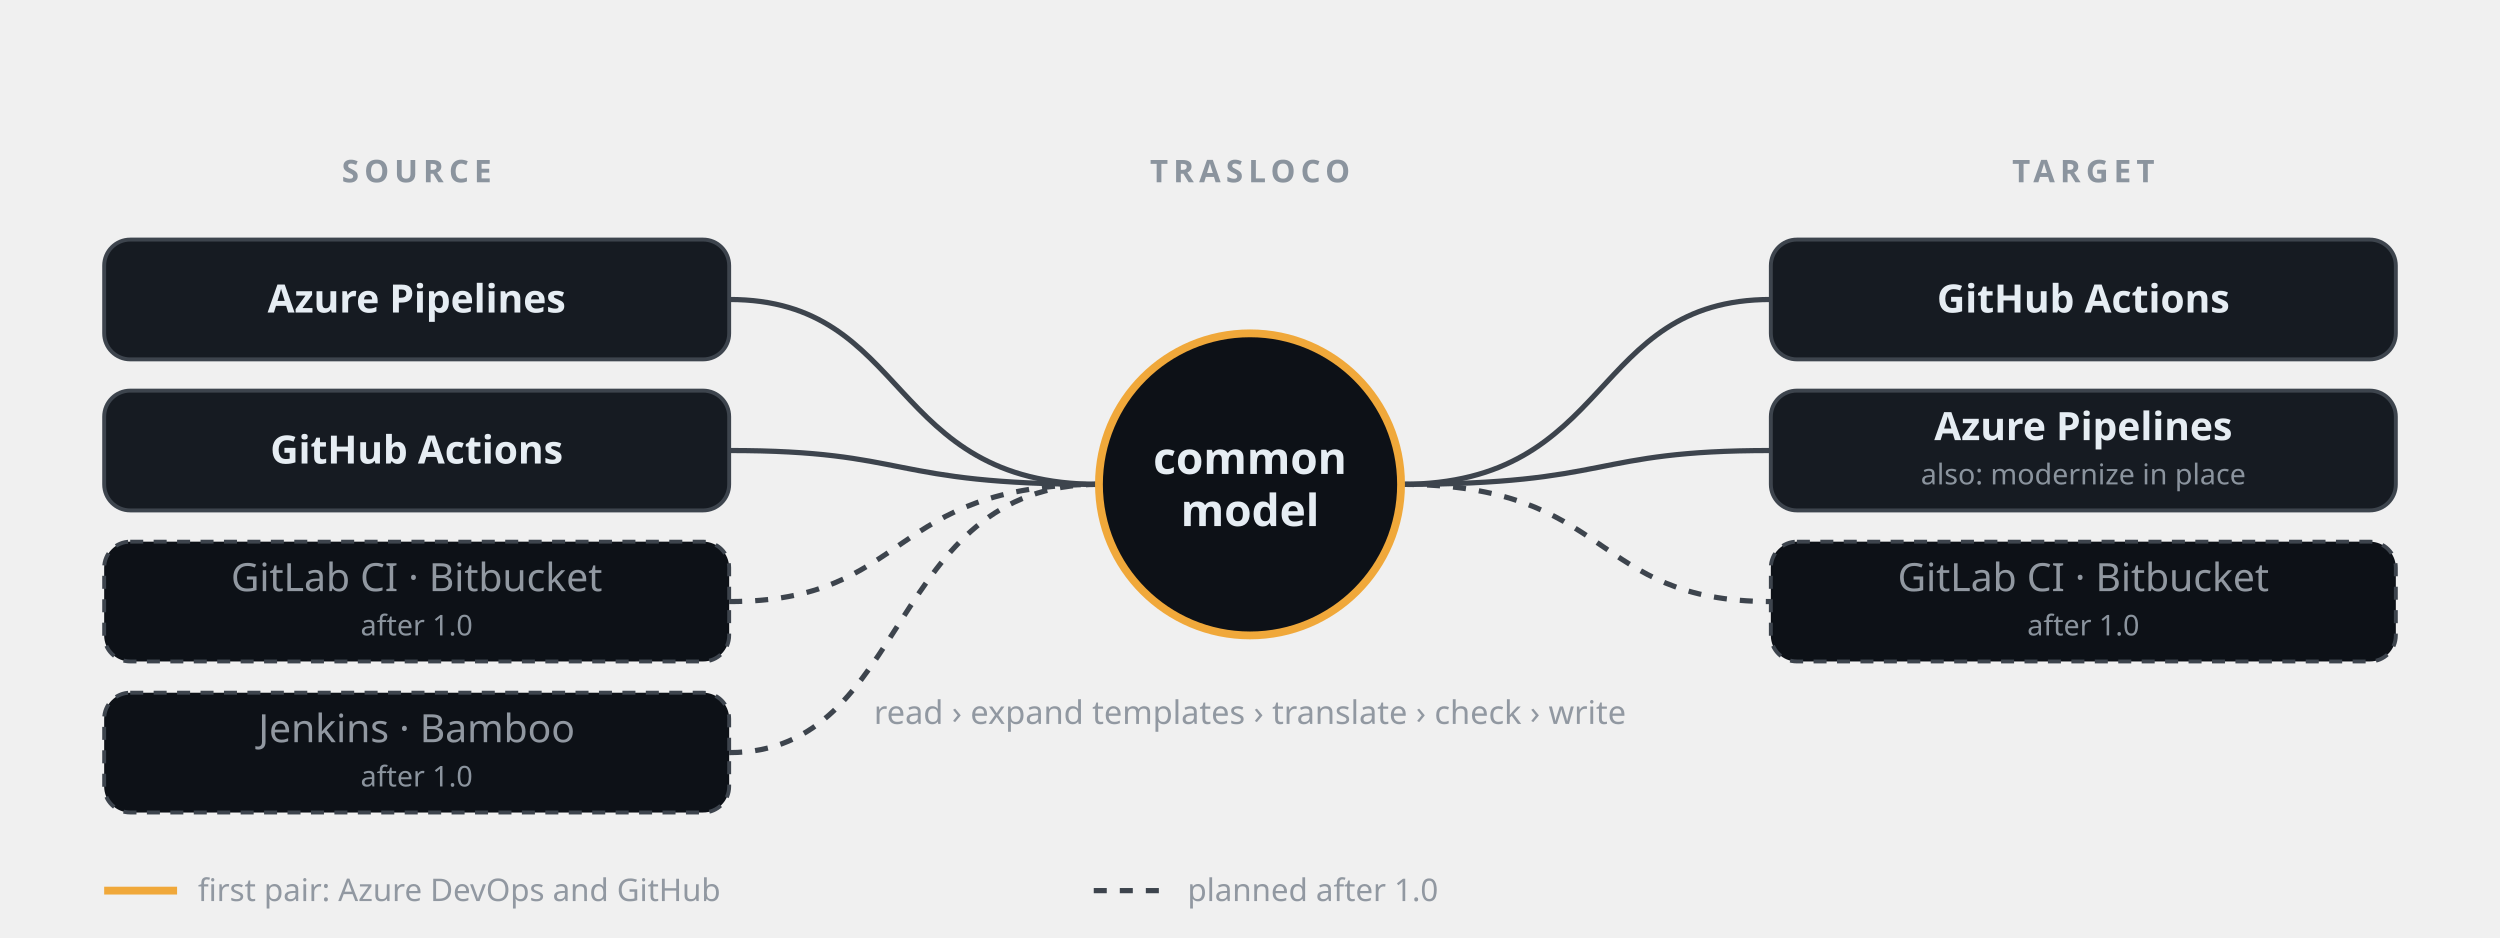
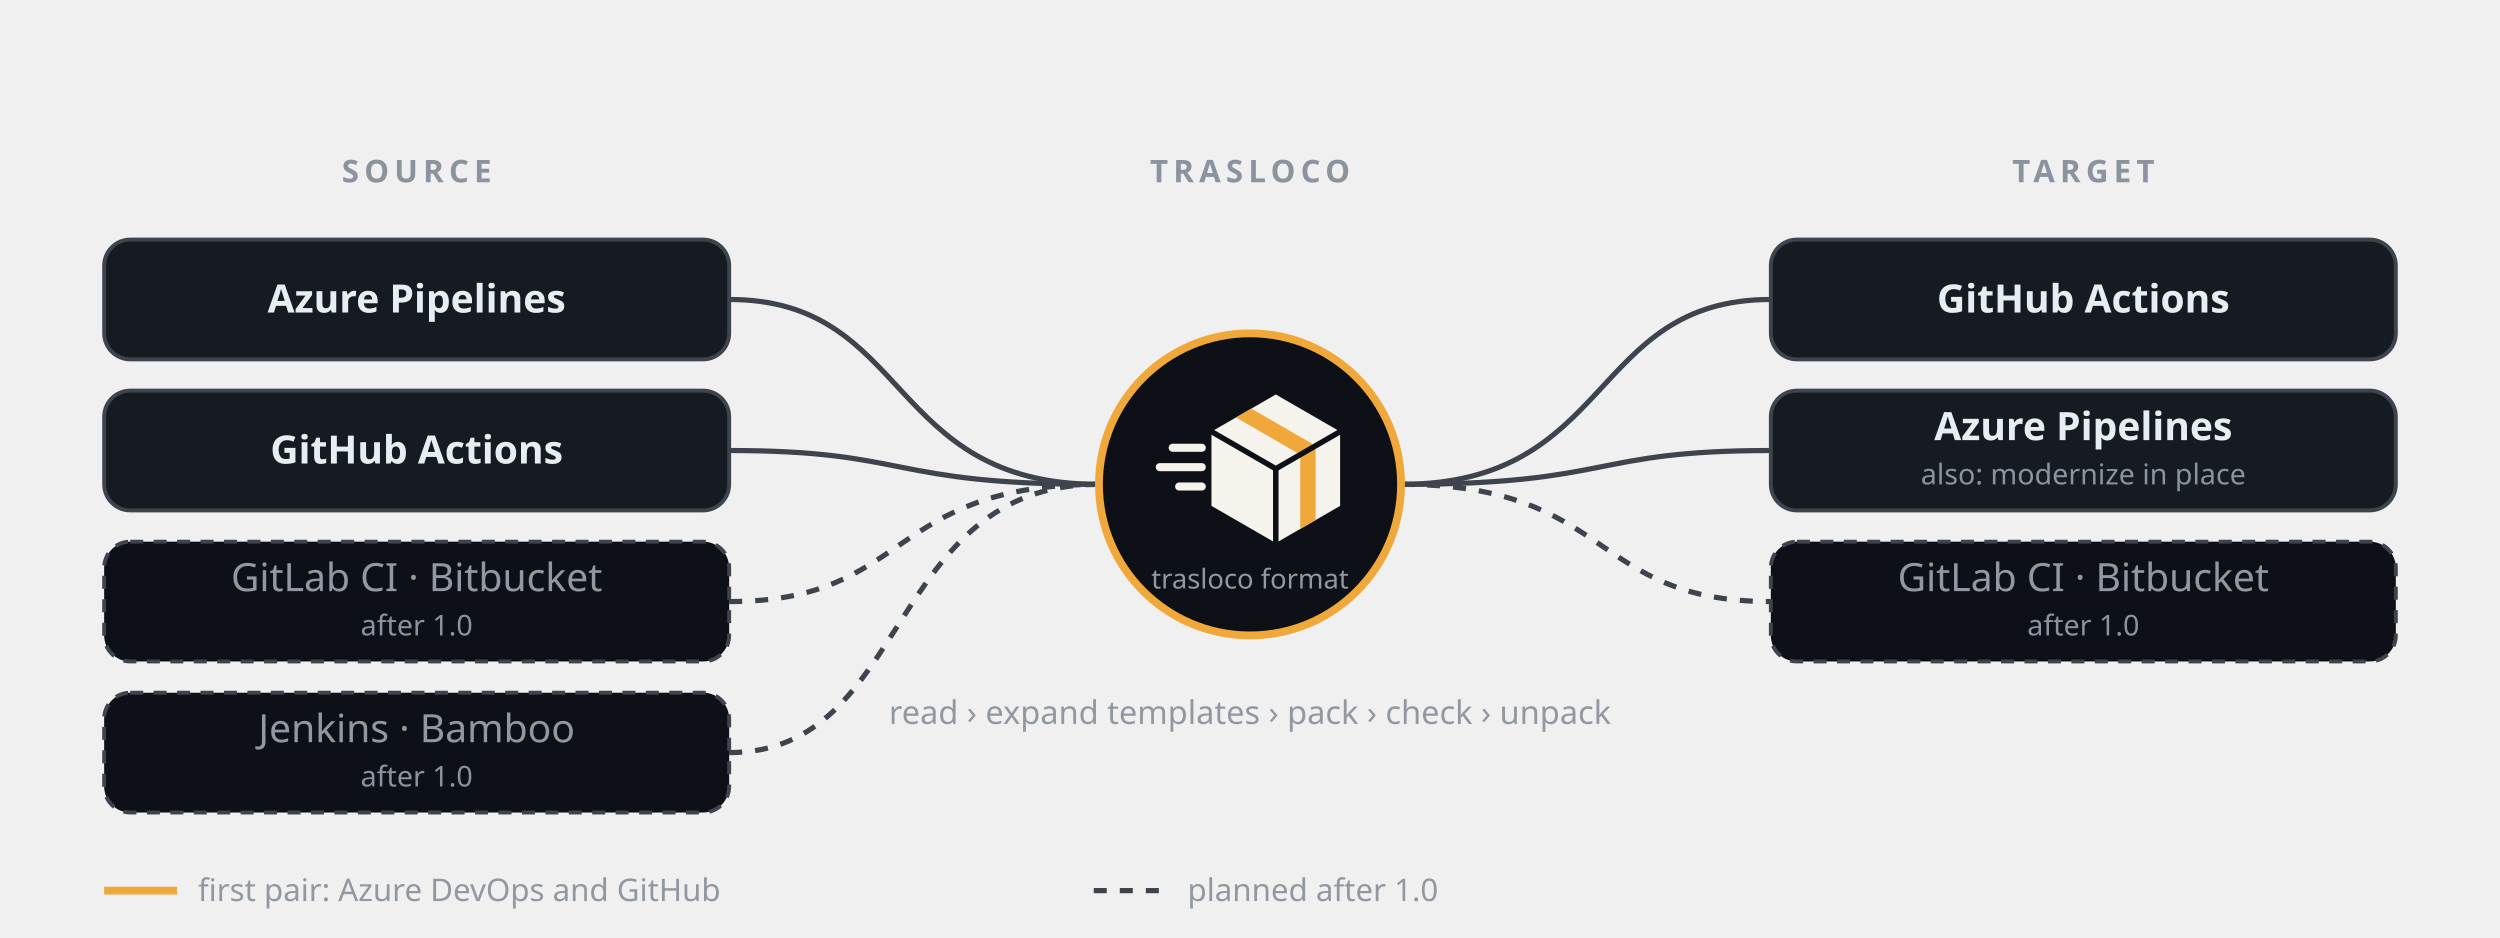
- <svg xmlns="http://www.w3.org/2000/svg" viewBox="0 0 960 360" width="960" height="360" role="img" aria-label="trasloco reads pipelines from any source platform into one common, platform-neutral model and writes them out for any target platform">
+ <svg xmlns="http://www.w3.org/2000/svg" viewBox="0 0 960 360" width="960" height="360" role="img" aria-label="trasloco packs pipelines from any source platform into its own platform-neutral format and unpacks them for any target platform">
  <g font-family="-apple-system,BlinkMacSystemFont,'Segoe UI','Noto Sans',Helvetica,Arial,sans-serif">
    <text x="160.0" y="70" text-anchor="middle" font-size="12" font-weight="600" letter-spacing="2" fill="#8B949E">SOURCE</text>
    <text x="800.0" y="70" text-anchor="middle" font-size="12" font-weight="600" letter-spacing="2" fill="#8B949E">TARGET</text>
    <text x="480" y="70" text-anchor="middle" font-size="12" font-weight="600" letter-spacing="2" fill="#8B949E">TRASLOCO</text>
    <path d="M280,115.0 C350,115.0 340,186 422,186" fill="none" stroke="#3D444D" stroke-width="2" />
    <path d="M280,173.0 C350,173.0 340,186 422,186" fill="none" stroke="#3D444D" stroke-width="2" />
    <path d="M280,231.0 C350,231.0 340,186 422,186" fill="none" stroke="#3D444D" stroke-width="2" stroke-dasharray="5 5" />
    <path d="M280,289.0 C350,289.0 340,186 422,186" fill="none" stroke="#3D444D" stroke-width="2" stroke-dasharray="5 5" />
    <path d="M538,186 C620,186 610,115.0 680,115.0" fill="none" stroke="#3D444D" stroke-width="2" />
    <path d="M538,186 C620,186 610,173.0 680,173.0" fill="none" stroke="#3D444D" stroke-width="2" />
    <path d="M538,186 C620,186 610,231.0 680,231.0" fill="none" stroke="#3D444D" stroke-width="2" stroke-dasharray="5 5" />
    <circle r="12" fill="#F0A83A" opacity="0">
      <animateMotion dur="3.2s" begin="trip00.begin" path="M280,115.0 C350,115.0 340,186 422,186 L538,186 C620,186 610,115.0 680,115.0" calcMode="spline" keyTimes="0;1" keySplines="0.45 0 0.55 1" />
      <animate attributeName="opacity" values="0;0.22;0.22;0" keyTimes="0;0.08;0.92;1" dur="3.2s" begin="trip00.begin" />
    </circle>
    <circle r="6" fill="#F0A83A" opacity="0">
      <animateMotion dur="3.2s" begin="0.0s;trip00.end+5.8s" id="trip00" path="M280,115.0 C350,115.0 340,186 422,186 L538,186 C620,186 610,115.0 680,115.0" calcMode="spline" keyTimes="0;1" keySplines="0.45 0 0.55 1" />
      <animate attributeName="opacity" values="0;1;1;0" keyTimes="0;0.08;0.92;1" dur="3.2s" begin="trip00.begin" />
    </circle>
    <circle r="12" fill="#F0A83A" opacity="0">
      <animateMotion dur="3.2s" begin="trip11.begin" path="M280,173.0 C350,173.0 340,186 422,186 L538,186 C620,186 610,173.0 680,173.0" calcMode="spline" keyTimes="0;1" keySplines="0.45 0 0.55 1" />
      <animate attributeName="opacity" values="0;0.22;0.22;0" keyTimes="0;0.08;0.92;1" dur="3.2s" begin="trip11.begin" />
    </circle>
    <circle r="6" fill="#F0A83A" opacity="0">
      <animateMotion dur="3.2s" begin="1.5s;trip11.end+5.8s" id="trip11" path="M280,173.0 C350,173.0 340,186 422,186 L538,186 C620,186 610,173.0 680,173.0" calcMode="spline" keyTimes="0;1" keySplines="0.45 0 0.55 1" />
      <animate attributeName="opacity" values="0;1;1;0" keyTimes="0;0.08;0.92;1" dur="3.2s" begin="trip11.begin" />
    </circle>
    <circle r="12" fill="#F0A83A" opacity="0">
      <animateMotion dur="3.2s" begin="trip01.begin" path="M280,115.0 C350,115.0 340,186 422,186 L538,186 C620,186 610,173.0 680,173.0" calcMode="spline" keyTimes="0;1" keySplines="0.45 0 0.55 1" />
      <animate attributeName="opacity" values="0;0.22;0.22;0" keyTimes="0;0.08;0.92;1" dur="3.2s" begin="trip01.begin" />
    </circle>
    <circle r="6" fill="#F0A83A" opacity="0">
      <animateMotion dur="3.2s" begin="3.0s;trip01.end+5.8s" id="trip01" path="M280,115.0 C350,115.0 340,186 422,186 L538,186 C620,186 610,173.0 680,173.0" calcMode="spline" keyTimes="0;1" keySplines="0.45 0 0.55 1" />
      <animate attributeName="opacity" values="0;1;1;0" keyTimes="0;0.08;0.92;1" dur="3.2s" begin="trip01.begin" />
    </circle>
    <circle r="12" fill="#8B949E" opacity="0">
      <animateMotion dur="3.2s" begin="trip20.begin" path="M280,231.0 C350,231.0 340,186 422,186 L538,186 C620,186 610,115.0 680,115.0" calcMode="spline" keyTimes="0;1" keySplines="0.45 0 0.55 1" />
      <animate attributeName="opacity" values="0;0.22;0.22;0" keyTimes="0;0.08;0.92;1" dur="3.2s" begin="trip20.begin" />
    </circle>
    <circle r="6" fill="#8B949E" opacity="0">
      <animateMotion dur="3.2s" begin="4.5s;trip20.end+5.8s" id="trip20" path="M280,231.0 C350,231.0 340,186 422,186 L538,186 C620,186 610,115.0 680,115.0" calcMode="spline" keyTimes="0;1" keySplines="0.45 0 0.55 1" />
      <animate attributeName="opacity" values="0;1;1;0" keyTimes="0;0.08;0.92;1" dur="3.2s" begin="trip20.begin" />
    </circle>
    <circle r="12" fill="#8B949E" opacity="0">
      <animateMotion dur="3.2s" begin="trip12.begin" path="M280,173.0 C350,173.0 340,186 422,186 L538,186 C620,186 610,231.0 680,231.0" calcMode="spline" keyTimes="0;1" keySplines="0.45 0 0.55 1" />
      <animate attributeName="opacity" values="0;0.22;0.22;0" keyTimes="0;0.08;0.92;1" dur="3.2s" begin="trip12.begin" />
    </circle>
    <circle r="6" fill="#8B949E" opacity="0">
      <animateMotion dur="3.2s" begin="6.0s;trip12.end+5.8s" id="trip12" path="M280,173.0 C350,173.0 340,186 422,186 L538,186 C620,186 610,231.0 680,231.0" calcMode="spline" keyTimes="0;1" keySplines="0.45 0 0.55 1" />
      <animate attributeName="opacity" values="0;1;1;0" keyTimes="0;0.08;0.92;1" dur="3.2s" begin="trip12.begin" />
    </circle>
    <circle r="12" fill="#8B949E" opacity="0">
      <animateMotion dur="3.2s" begin="trip31.begin" path="M280,289.0 C350,289.0 340,186 422,186 L538,186 C620,186 610,173.0 680,173.0" calcMode="spline" keyTimes="0;1" keySplines="0.45 0 0.55 1" />
      <animate attributeName="opacity" values="0;0.22;0.22;0" keyTimes="0;0.08;0.92;1" dur="3.2s" begin="trip31.begin" />
    </circle>
    <circle r="6" fill="#8B949E" opacity="0">
      <animateMotion dur="3.2s" begin="7.5s;trip31.end+5.8s" id="trip31" path="M280,289.0 C350,289.0 340,186 422,186 L538,186 C620,186 610,173.0 680,173.0" calcMode="spline" keyTimes="0;1" keySplines="0.45 0 0.55 1" />
      <animate attributeName="opacity" values="0;1;1;0" keyTimes="0;0.08;0.92;1" dur="3.2s" begin="trip31.begin" />
    </circle>
    <circle cx="480" cy="186" r="58" fill="none" stroke="#F0A83A" stroke-width="2" opacity="0">
      <animate attributeName="r" values="58;84" dur="3s" repeatCount="indefinite" />
      <animate attributeName="opacity" values="0.55;0" dur="3s" repeatCount="indefinite" />
    </circle>
    <circle cx="480" cy="186" r="58" fill="#0D1117" stroke="#F0A83A" stroke-width="3" />
-     <text x="480" y="182" text-anchor="middle" font-size="17" font-weight="700" fill="#E6EDF3">common</text>
-     <text x="480" y="202" text-anchor="middle" font-size="17" font-weight="700" fill="#E6EDF3">model</text>
-     <text x="480" y="278" text-anchor="middle" font-size="12.5" fill="#9198A1">read › expand templates › translate › check › write</text>
+     <g transform="translate(440.3,142.8) scale(0.62)">
+       <defs>
+         <mask id="hero-mld" maskUnits="userSpaceOnUse">
+           <rect x="-20" y="-20" width="200" height="200" fill="#fff" />
+           <g fill="none" stroke="#000" stroke-width="3.4" stroke-linecap="square">
+             <polyline points="40.16,37.00 80.00,60.00 119.84,37.00" />
+             <line x1="80.00" y1="60.00" x2="80.00" y2="106.00" />
+           </g>
+         </mask>
+       </defs>
+       <line x1="16.16" y1="47.00" x2="34.16" y2="47.00" stroke="#F6F3EC" stroke-width="5" stroke-linecap="round" />
+       <line x1="8.16" y1="59.00" x2="34.16" y2="59.00" stroke="#F6F3EC" stroke-width="5" stroke-linecap="round" />
+       <line x1="20.16" y1="71.00" x2="34.16" y2="71.00" stroke="#F6F3EC" stroke-width="5" stroke-linecap="round" />
+       <g mask="url(#hero-mld)">
+         <g fill="#F6F3EC">
+           <polygon points="80.00,14.00 119.84,37.00 80.00,60.00 40.16,37.00" />
+           <polygon points="40.16,37.00 80.00,60.00 80.00,106.00 40.16,83.00" />
+           <polygon points="80.00,60.00 119.84,37.00 119.84,83.00 80.00,106.00" />
+         </g>
+         <g fill="#F0A83A">
+           <polygon points="55.32,28.25 64.84,22.75 104.68,45.75 95.16,51.25" />
+           <polygon points="95.16,51.25 104.68,45.75 104.68,91.75 95.16,97.25" />
+         </g>
+       </g>
+     </g>
+     <text x="480" y="226" text-anchor="middle" font-size="10.5" fill="#9198A1">trasloco format</text>
+     <text x="480" y="278" text-anchor="middle" font-size="12.5" fill="#9198A1">read › expand templates › pack › check › unpack</text>
    <rect x="40" y="92" width="240" height="46" rx="10" fill="#161B22" stroke="#3D444D" stroke-width="1.5">
      <animate attributeName="stroke" values="#F0A83A;#F0A83A;#3D444D" keyTimes="0;0.5;1" dur="1.2s" begin="trip00.begin" />
      <animate attributeName="stroke-width" values="2.5;2.5;1.5" keyTimes="0;0.5;1" dur="1.2s" begin="trip00.begin" />
      <animate attributeName="stroke" values="#F0A83A;#F0A83A;#3D444D" keyTimes="0;0.5;1" dur="1.2s" begin="trip01.begin" />
      <animate attributeName="stroke-width" values="2.5;2.5;1.5" keyTimes="0;0.5;1" dur="1.2s" begin="trip01.begin" />
    </rect>
    <text x="160.0" y="120.0" text-anchor="middle" font-size="15" font-weight="600" fill="#E6EDF3">Azure Pipelines</text>
    <rect x="40" y="150" width="240" height="46" rx="10" fill="#161B22" stroke="#3D444D" stroke-width="1.5">
      <animate attributeName="stroke" values="#F0A83A;#F0A83A;#3D444D" keyTimes="0;0.5;1" dur="1.2s" begin="trip11.begin" />
      <animate attributeName="stroke-width" values="2.5;2.5;1.5" keyTimes="0;0.5;1" dur="1.2s" begin="trip11.begin" />
      <animate attributeName="stroke" values="#8B949E;#8B949E;#3D444D" keyTimes="0;0.5;1" dur="1.2s" begin="trip12.begin" />
      <animate attributeName="stroke-width" values="2.5;2.5;1.5" keyTimes="0;0.5;1" dur="1.2s" begin="trip12.begin" />
    </rect>
    <text x="160.0" y="178.0" text-anchor="middle" font-size="15" font-weight="600" fill="#E6EDF3">GitHub Actions</text>
    <rect x="40" y="208" width="240" height="46" rx="10" fill="#0D1117" stroke="#3D444D" stroke-width="1.5" stroke-dasharray="5 4">
      <animate attributeName="stroke" values="#8B949E;#8B949E;#3D444D" keyTimes="0;0.5;1" dur="1.2s" begin="trip20.begin" />
      <animate attributeName="stroke-width" values="2.5;2.5;1.5" keyTimes="0;0.5;1" dur="1.2s" begin="trip20.begin" />
    </rect>
    <text x="160.0" y="227.0" text-anchor="middle" font-size="15" font-weight="500" fill="#9198A1">GitLab CI  ·  Bitbucket</text>
    <text x="160.0" y="244.0" text-anchor="middle" font-size="11" fill="#8B949E">after 1.0</text>
    <rect x="40" y="266" width="240" height="46" rx="10" fill="#0D1117" stroke="#3D444D" stroke-width="1.5" stroke-dasharray="5 4">
      <animate attributeName="stroke" values="#8B949E;#8B949E;#3D444D" keyTimes="0;0.5;1" dur="1.2s" begin="trip31.begin" />
      <animate attributeName="stroke-width" values="2.5;2.5;1.5" keyTimes="0;0.5;1" dur="1.2s" begin="trip31.begin" />
    </rect>
    <text x="160.0" y="285.0" text-anchor="middle" font-size="15" font-weight="500" fill="#9198A1">Jenkins  ·  Bamboo</text>
    <text x="160.0" y="302.0" text-anchor="middle" font-size="11" fill="#8B949E">after 1.0</text>
    <rect x="680" y="92" width="240" height="46" rx="10" fill="#161B22" stroke="#3D444D" stroke-width="1.5">
      <animate attributeName="stroke" values="#F0A83A;#F0A83A;#3D444D" keyTimes="0;0.5;1" dur="1.2s" begin="trip00.end" />
      <animate attributeName="stroke-width" values="2.5;2.5;1.5" keyTimes="0;0.5;1" dur="1.2s" begin="trip00.end" />
      <animate attributeName="stroke" values="#8B949E;#8B949E;#3D444D" keyTimes="0;0.5;1" dur="1.2s" begin="trip20.end" />
      <animate attributeName="stroke-width" values="2.5;2.5;1.5" keyTimes="0;0.5;1" dur="1.2s" begin="trip20.end" />
    </rect>
    <text x="800.0" y="120.0" text-anchor="middle" font-size="15" font-weight="600" fill="#E6EDF3">GitHub Actions</text>
    <rect x="680" y="150" width="240" height="46" rx="10" fill="#161B22" stroke="#3D444D" stroke-width="1.5">
      <animate attributeName="stroke" values="#F0A83A;#F0A83A;#3D444D" keyTimes="0;0.5;1" dur="1.2s" begin="trip11.end" />
      <animate attributeName="stroke-width" values="2.5;2.5;1.5" keyTimes="0;0.5;1" dur="1.2s" begin="trip11.end" />
      <animate attributeName="stroke" values="#F0A83A;#F0A83A;#3D444D" keyTimes="0;0.5;1" dur="1.2s" begin="trip01.end" />
      <animate attributeName="stroke-width" values="2.5;2.5;1.5" keyTimes="0;0.5;1" dur="1.2s" begin="trip01.end" />
      <animate attributeName="stroke" values="#8B949E;#8B949E;#3D444D" keyTimes="0;0.5;1" dur="1.2s" begin="trip31.end" />
      <animate attributeName="stroke-width" values="2.5;2.5;1.5" keyTimes="0;0.5;1" dur="1.2s" begin="trip31.end" />
    </rect>
    <text x="800.0" y="169.0" text-anchor="middle" font-size="15" font-weight="600" fill="#E6EDF3">Azure Pipelines</text>
    <text x="800.0" y="186.0" text-anchor="middle" font-size="11" fill="#8B949E">also: modernize in place</text>
    <rect x="680" y="208" width="240" height="46" rx="10" fill="#0D1117" stroke="#3D444D" stroke-width="1.5" stroke-dasharray="5 4">
      <animate attributeName="stroke" values="#8B949E;#8B949E;#3D444D" keyTimes="0;0.5;1" dur="1.2s" begin="trip12.end" />
      <animate attributeName="stroke-width" values="2.5;2.5;1.5" keyTimes="0;0.5;1" dur="1.2s" begin="trip12.end" />
    </rect>
    <text x="800.0" y="227.0" text-anchor="middle" font-size="15" font-weight="500" fill="#9198A1">GitLab CI  ·  Bitbucket</text>
    <text x="800.0" y="244.0" text-anchor="middle" font-size="11" fill="#8B949E">after 1.0</text>
    <line x1="40" y1="342" x2="68" y2="342" stroke="#F0A83A" stroke-width="3" />
    <text x="76" y="346" font-size="12" fill="#9198A1">first pair: Azure DevOps and GitHub</text>
    <line x1="420" y1="342" x2="448" y2="342" stroke="#3D444D" stroke-width="2" stroke-dasharray="5 5" />
    <text x="456" y="346" font-size="12" fill="#9198A1">planned after 1.0</text>
  </g>
</svg>
